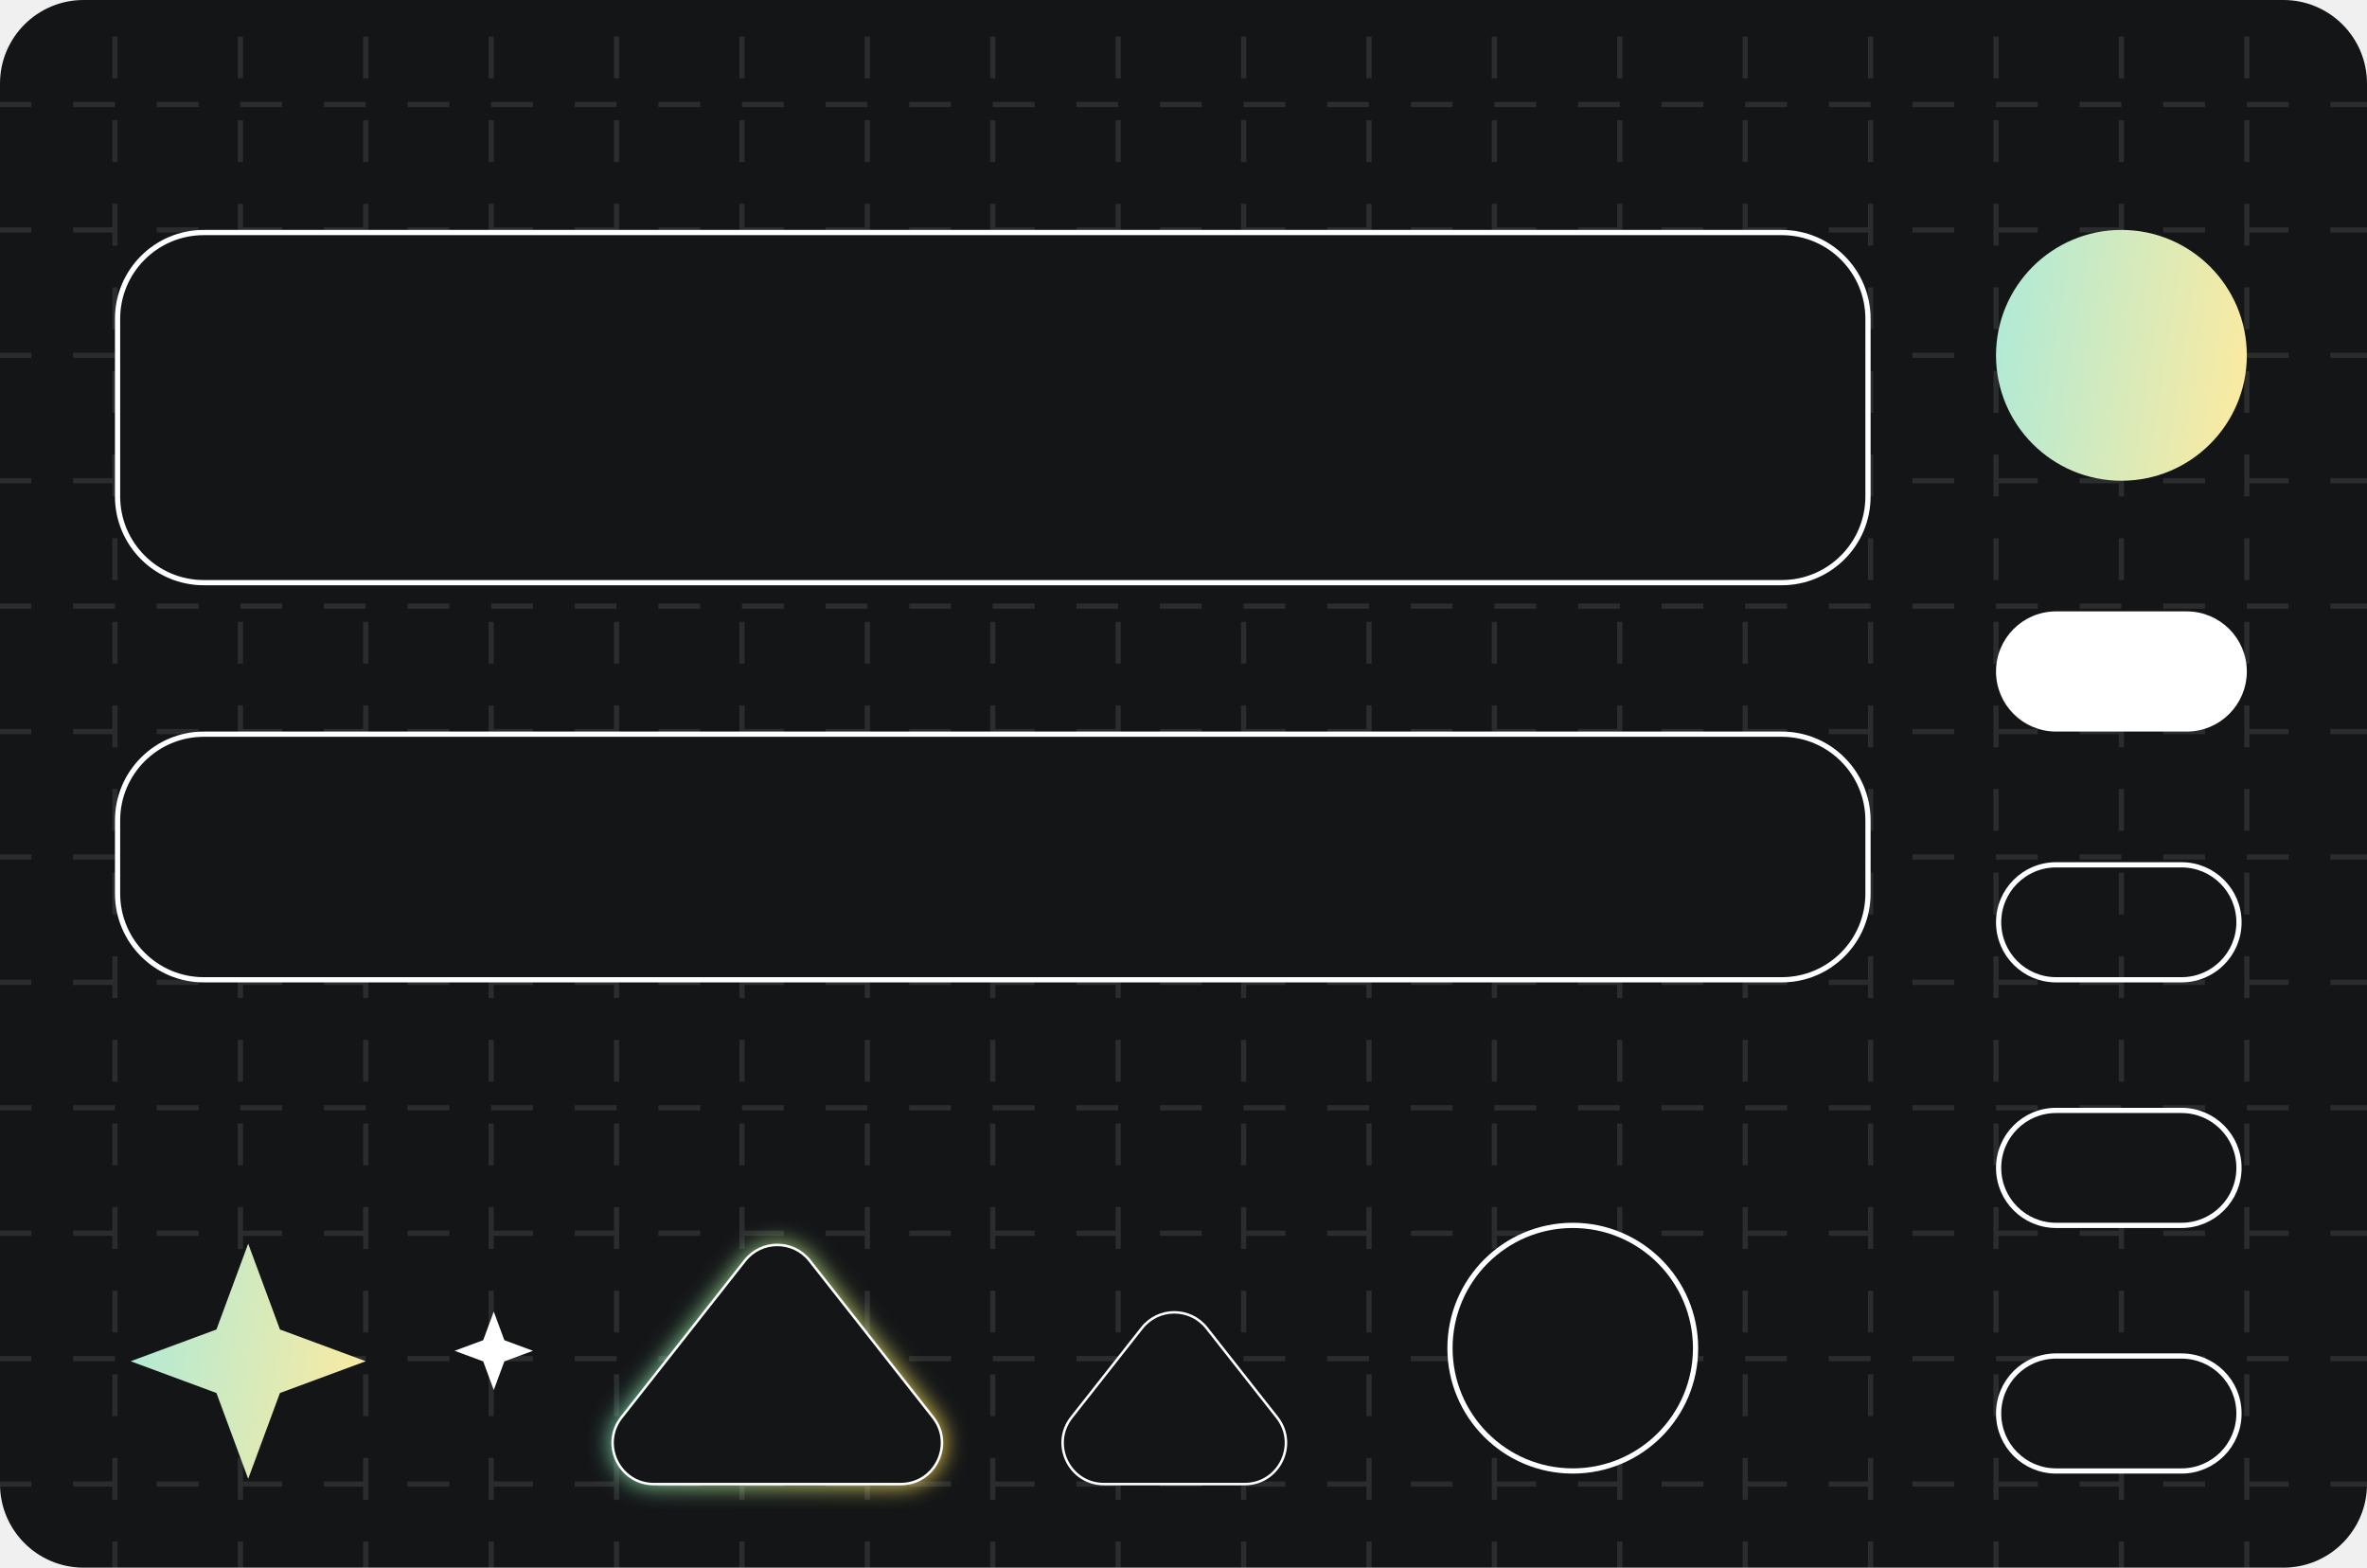
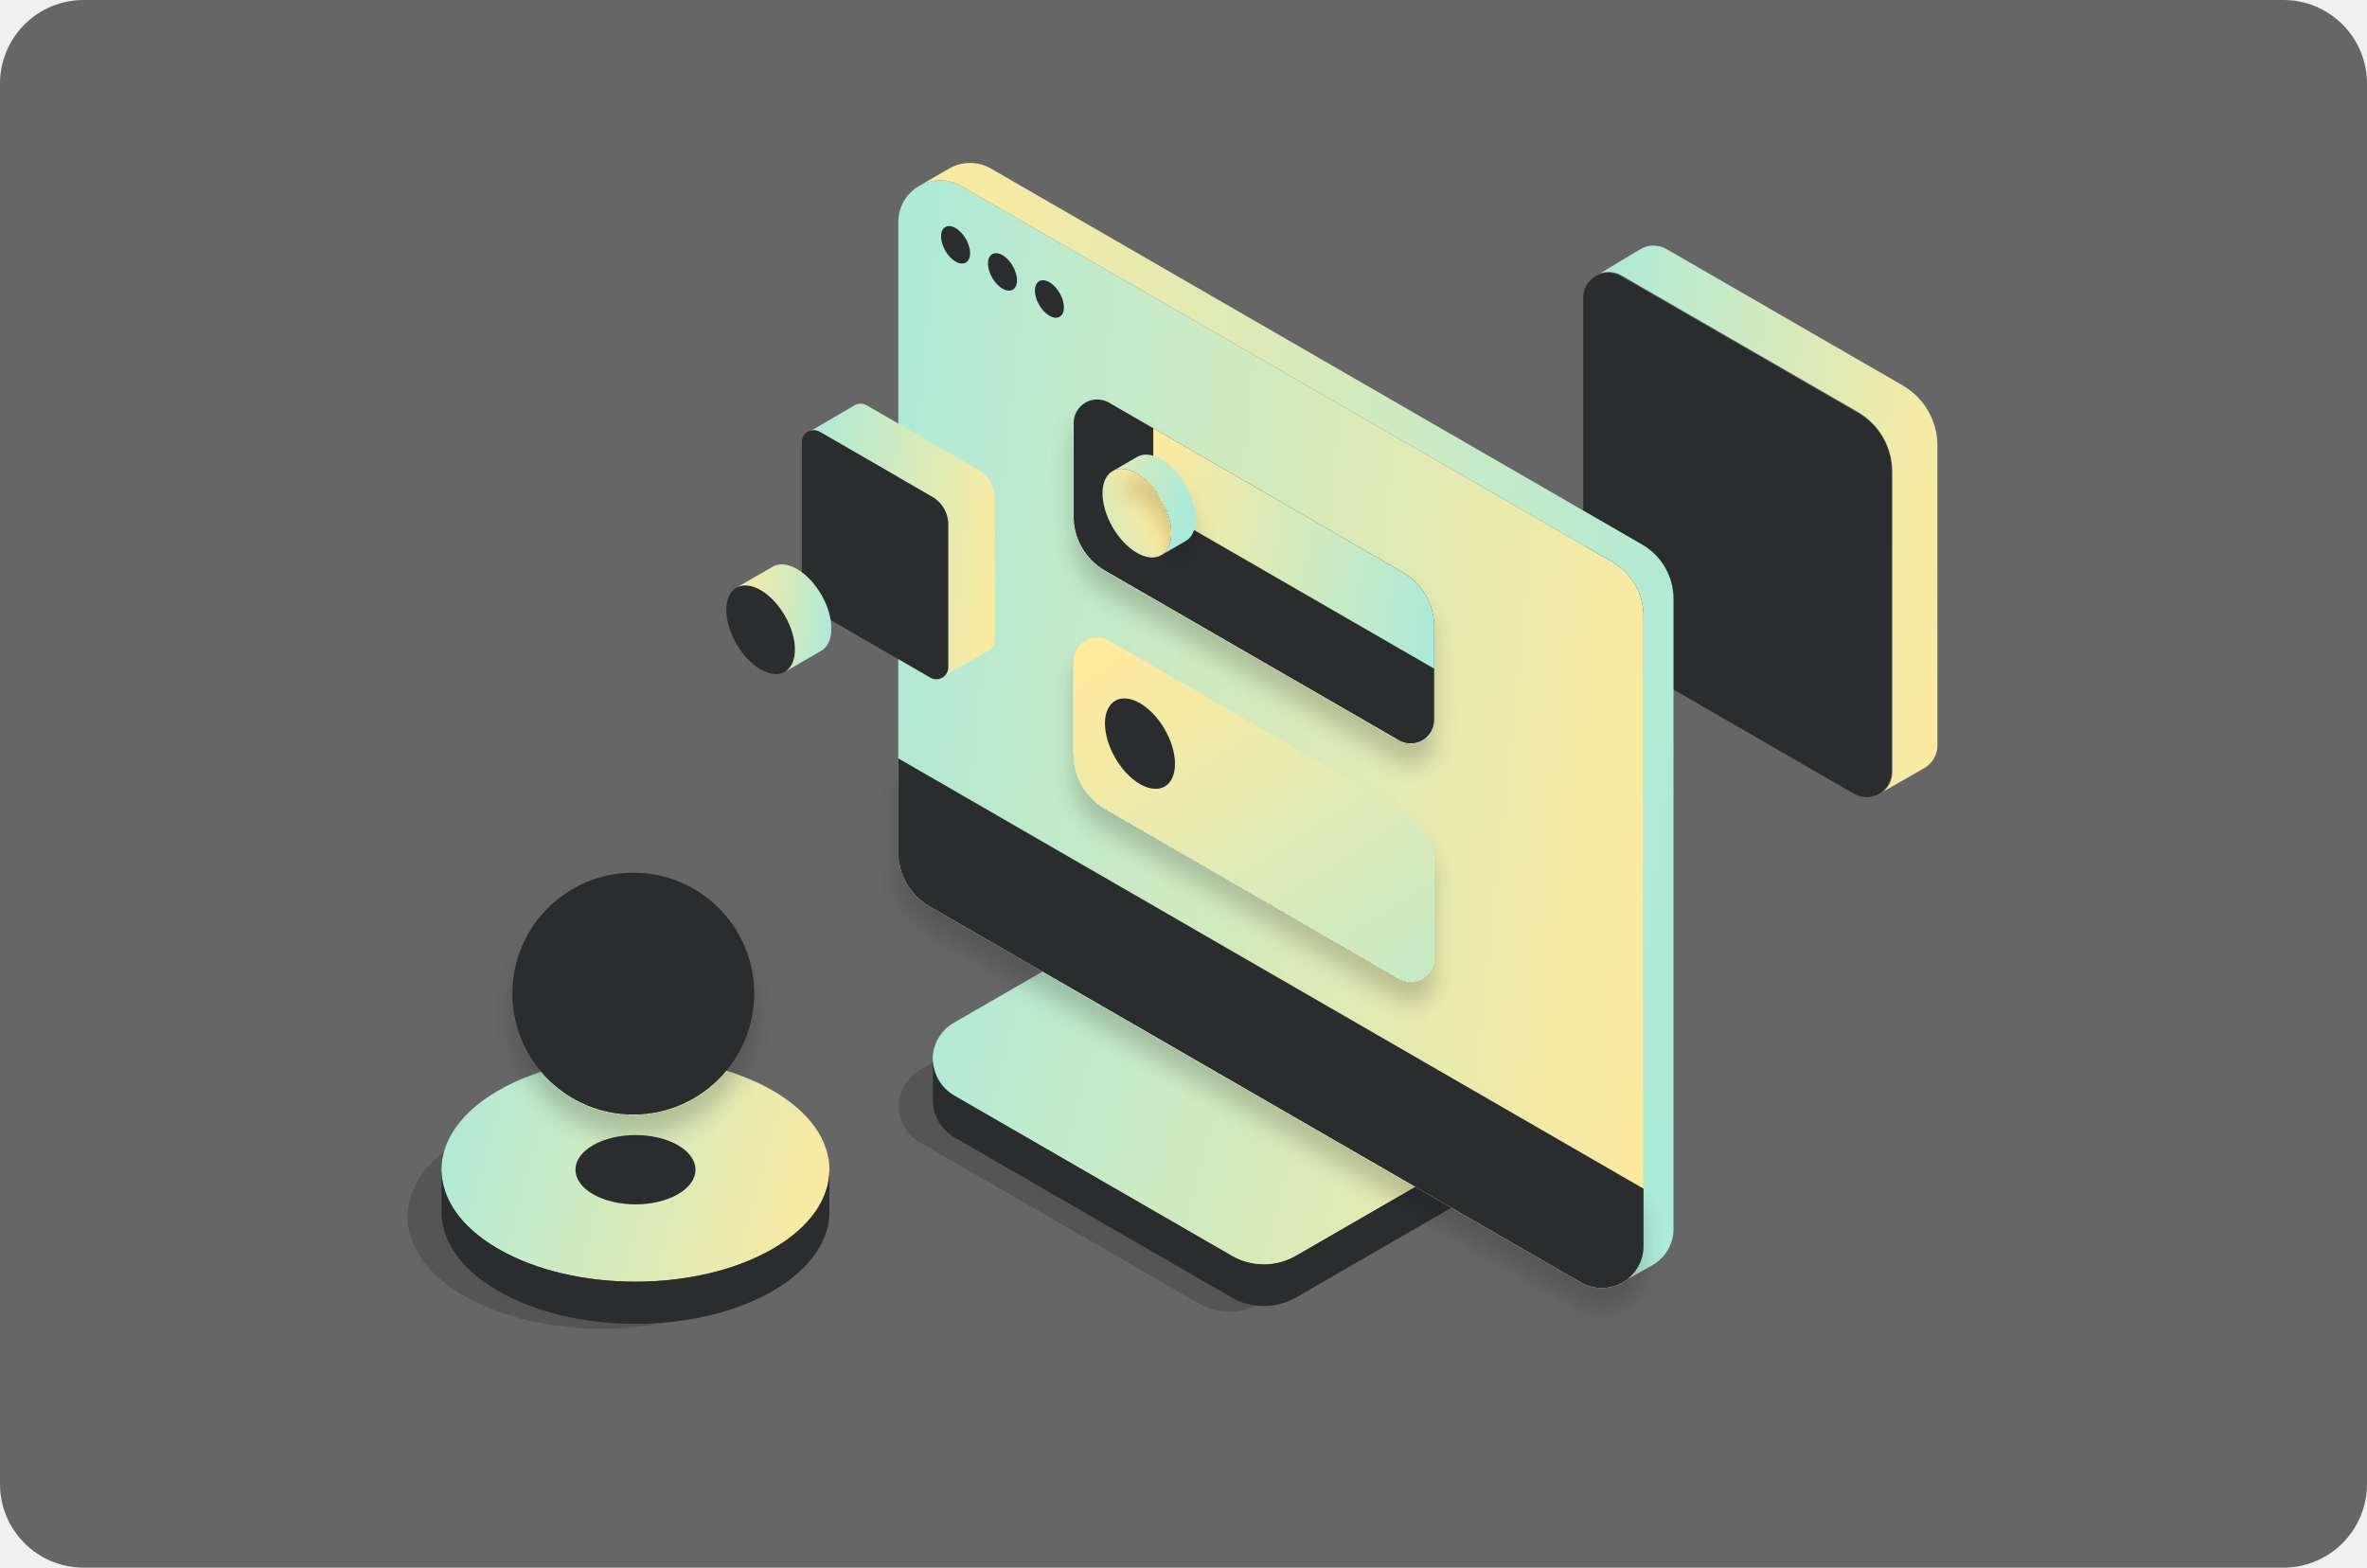
<svg xmlns="http://www.w3.org/2000/svg" width="453" height="300" viewBox="0 0 453 300" fill="none">
-   <g clip-path="url(#clip0_443_3639)">
-     <rect width="453" height="300" rx="16" fill="#131517" />
-     <g opacity="0.1">
-       <path d="M22 -9V308.5" stroke="white" stroke-dasharray="8 8" />
-       <path d="M46 -9V308.5" stroke="white" stroke-dasharray="8 8" />
-       <path d="M70 -9V308.5" stroke="white" stroke-dasharray="8 8" />
-       <path d="M94 -9V308.5" stroke="white" stroke-dasharray="8 8" />
-       <path d="M118 -9V308.5" stroke="white" stroke-dasharray="8 8" />
-       <path d="M142 -9V308.5" stroke="white" stroke-dasharray="8 8" />
-       <path d="M166 -9V308.5" stroke="white" stroke-dasharray="8 8" />
-       <path d="M190 -9V308.5" stroke="white" stroke-dasharray="8 8" />
-       <path d="M214 -9V308.5" stroke="white" stroke-dasharray="8 8" />
-       <path d="M238 -9V308.5" stroke="white" stroke-dasharray="8 8" />
-       <path d="M262 -9V308.5" stroke="white" stroke-dasharray="8 8" />
-       <path d="M286 -9V308.5" stroke="white" stroke-dasharray="8 8" />
-       <path d="M310 -9V308.5" stroke="white" stroke-dasharray="8 8" />
-       <path d="M334 -9V308.5" stroke="white" stroke-dasharray="8 8" />
-       <path d="M358 -9V308.5" stroke="white" stroke-dasharray="8 8" />
-       <path d="M382 -9V308.5" stroke="white" stroke-dasharray="8 8" />
-       <path d="M406 -9V308.5" stroke="white" stroke-dasharray="8 8" />
-       <path d="M430 -9V308.5" stroke="white" stroke-dasharray="8 8" />
-       <path d="M-2 284H454" stroke="white" stroke-dasharray="8 8" />
-       <path d="M-2 260H454" stroke="white" stroke-dasharray="8 8" />
-       <path d="M-2 236L454 236" stroke="white" stroke-dasharray="8 8" />
-       <path d="M-2 212L454 212" stroke="white" stroke-dasharray="8 8" />
-       <path d="M-2 188L454 188" stroke="white" stroke-dasharray="8 8" />
-       <path d="M-2 164L454 164" stroke="white" stroke-dasharray="8 8" />
-       <path d="M-2 140L454 140" stroke="white" stroke-dasharray="8 8" />
-       <path d="M-2 116L454 116" stroke="white" stroke-dasharray="8 8" />
-       <path d="M-2 92L454 92" stroke="white" stroke-dasharray="8 8" />
-       <path d="M-2 68L454 68" stroke="white" stroke-dasharray="8 8" />
-       <path d="M-2 44L454 44" stroke="white" stroke-dasharray="8 8" />
-       <path d="M-2 20L454 20" stroke="white" stroke-dasharray="8 8" />
-     </g>
-     <rect x="22.5" y="140.5" width="335" height="47" rx="16.5" fill="#131517" stroke="white" />
-     <rect x="382.5" y="259.5" width="46" height="22" rx="11" fill="#131517" stroke="white" />
-     <rect x="382.5" y="117.5" width="47" height="22" rx="11" fill="white" stroke="white" />
-     <rect x="382.5" y="165.5" width="46" height="22" rx="11" stroke="white" />
-     <rect x="382.5" y="212.5" width="46" height="22" rx="11" fill="#131517" stroke="white" />
-     <rect x="382" y="44" width="48" height="48" rx="24" fill="url(#paint0_linear_443_3639)" />
-     <path d="M47.5 238L53.577 254.423L70 260.5L53.577 266.577L47.5 283L41.423 266.577L25 260.5L41.423 254.423L47.5 238Z" fill="url(#paint1_linear_443_3639)" />
-     <g style="mix-blend-mode:hard-light" filter="url(#filter0_f_443_3639)">
-       <path d="M142.375 241.099C145.628 236.967 151.89 236.967 155.143 241.099L178.762 271.099C182.958 276.429 179.161 284.25 172.378 284.25H125.14C118.357 284.25 114.56 276.429 118.756 271.099L142.375 241.099Z" fill="url(#paint2_linear_443_3639)" />
-       <path d="M142.563 241.247C145.72 237.236 151.798 237.236 154.955 241.247L178.574 271.247C182.647 276.42 178.962 284.011 172.378 284.011H125.14C118.556 284.011 114.871 276.42 118.944 271.247L142.563 241.247Z" stroke="url(#paint3_linear_443_3639)" stroke-width="0.478" />
-     </g>
-     <path d="M142.563 241.247C145.72 237.236 151.798 237.236 154.955 241.247L178.574 271.247C182.647 276.42 178.962 284.011 172.378 284.011H125.14C118.556 284.011 114.871 276.42 118.944 271.247L142.563 241.247Z" fill="#131517" stroke="white" stroke-width="0.478" />
-     <path d="M218.544 254.144C221.701 250.136 227.776 250.136 230.933 254.144L244.405 271.245C248.48 276.417 244.795 284.011 238.21 284.011H211.267C204.682 284.011 200.997 276.417 205.072 271.245L218.544 254.144Z" fill="#131517" stroke="white" stroke-width="0.478" />
-     <circle cx="301" cy="258" r="23.5" fill="#131517" stroke="white" />
-     <path d="M94.5 251L96.526 256.474L102 258.5L96.526 260.526L94.5 266L92.474 260.526L87 258.5L92.474 256.474L94.5 251Z" fill="white" />
-     <rect x="22.5" y="44.5" width="335" height="67" rx="16.5" fill="#131517" stroke="white" />
+   <rect width="453" height="300" rx="16" fill="#121212" fill-opacity="0.62" />
+   <path opacity="0.3" fill-rule="evenodd" clip-rule="evenodd" d="M248.852 169.598C245.153 167.463 240.587 167.467 236.874 169.611C223.922 177.089 193.133 194.865 176.015 204.748C173.54 206.177 172.009 208.815 172 211.668C171.991 214.521 173.505 217.155 175.971 218.579C199.285 232.04 212.016 239.39 229.4 249.426C233.099 251.562 237.665 251.557 241.378 249.414C254.33 241.936 285.119 224.16 302.237 214.276C304.712 212.847 306.243 210.21 306.252 207.357C306.261 204.504 304.747 201.869 302.281 200.445C278.967 186.985 266.236 179.635 248.852 169.598Z" fill="#2A2C2E" />
+   <path opacity="0.3" fill-rule="evenodd" clip-rule="evenodd" d="M88.866 217.691C103.355 209.326 126.88 209.326 141.369 217.691C155.857 226.056 155.857 239.638 141.369 248.003C126.88 256.368 103.355 256.368 88.866 248.003C74.378 239.638 74.378 226.056 88.866 217.691Z" fill="#2A2C2E" />
+   <path fill-rule="evenodd" clip-rule="evenodd" d="M255.352 160.598C251.653 158.463 247.087 158.467 243.374 160.611C230.422 168.089 199.633 185.865 182.515 195.748C180.04 197.177 178.509 199.815 178.5 202.668C178.491 205.521 180.005 208.155 182.471 209.579C205.785 223.04 218.516 230.39 235.9 240.426C239.599 242.562 244.165 242.557 247.878 240.414C260.83 232.936 291.619 215.16 308.737 205.276C311.212 203.847 312.743 201.21 312.752 198.357C312.761 195.504 311.247 192.869 308.781 191.445C285.467 177.985 272.736 170.635 255.352 160.598Z" fill="url(#paint0_linear_644_4457)" />
+   <path fill-rule="evenodd" clip-rule="evenodd" d="M312.463 198.349V198.487C312.414 201.39 310.846 204.06 308.326 205.515C284.838 219.076 265.621 230.171 248.085 240.295C244.244 242.512 239.513 242.512 235.673 240.295C218.137 230.171 206.155 223.253 182.667 209.692C180.107 208.214 178.529 205.482 178.529 202.526C178.529 202.526 178.529 207.544 178.529 210.5C178.529 213.456 180.107 216.188 182.667 217.666C206.155 231.227 218.137 238.145 235.673 248.269C239.513 250.486 244.244 250.486 248.085 248.269C265.621 238.145 284.838 227.049 308.326 213.489C310.886 212.011 312.463 209.279 312.463 206.323V198.349Z" fill="#2A2C2E" />
+   <path fill-rule="evenodd" clip-rule="evenodd" d="M306.314 52.276C307.637 51.853 309.095 51.997 310.325 52.707C327.926 62.869 338.776 69.134 355.518 78.799C359.63 81.174 362.163 85.562 362.163 90.31C362.163 120.636 362.163 115.724 362.163 147.697C362.163 149.156 361.526 150.524 360.448 151.46C363.064 149.988 367.195 147.611 368.297 146.975C369.839 146.084 370.789 144.439 370.789 142.658C370.789 110.685 370.789 115.597 370.789 85.271C370.789 80.522 368.256 76.134 364.143 73.76C347.402 64.094 336.552 57.83 318.951 47.668C317.408 46.777 315.508 46.777 313.966 47.668C312.424 48.558 306.314 52.276 306.314 52.276Z" fill="url(#paint1_linear_644_4457)" />
+   <path fill-rule="evenodd" clip-rule="evenodd" d="M362.011 90.119C362.011 85.551 359.574 81.331 355.619 79.047C344.532 72.646 321.811 59.528 310.191 52.82C308.708 51.963 306.881 51.963 305.397 52.82C303.914 53.676 303 55.259 303 56.971C303 71.395 303 100.85 303 114.603C303 119.17 305.437 123.391 309.392 125.674C320.479 132.075 343.2 145.193 354.82 151.902C356.303 152.758 358.13 152.758 359.614 151.902C361.097 151.046 362.011 149.463 362.011 147.75C362.011 133.326 362.011 103.872 362.011 90.119Z" fill="#2A2C2E" />
+   <path fill-rule="evenodd" clip-rule="evenodd" d="M95.366 208.691C109.855 200.326 133.38 200.326 147.869 208.691C162.357 217.056 162.357 230.639 147.869 239.004C133.38 247.368 109.855 247.368 95.366 239.004C80.878 230.639 80.878 217.056 95.366 208.691Z" fill="url(#paint2_linear_644_4457)" />
+   <path fill-rule="evenodd" clip-rule="evenodd" d="M158.735 231.324H158.721C158.99 237.006 155.372 242.737 147.869 247.07C133.38 255.434 109.855 255.434 95.367 247.07C87.863 242.737 84.246 237.006 84.514 231.324H84.5V223.847C84.5 229.334 88.123 234.821 95.367 239.003C109.855 247.368 133.38 247.368 147.869 239.003C155.113 234.821 158.735 229.334 158.735 223.847V231.324Z" fill="#2A2C2E" />
+   <path fill-rule="evenodd" clip-rule="evenodd" d="M113.494 219.157C117.978 216.568 125.258 216.568 129.742 219.157C134.226 221.746 134.226 225.949 129.742 228.538C125.258 231.127 117.978 231.127 113.494 228.538C109.01 225.949 109.01 221.746 113.494 219.157Z" fill="#2A2C2E" />
+   <g filter="url(#filter0_d_644_4457)">
+     <path fill-rule="evenodd" clip-rule="evenodd" d="M121.202 167C133.979 167 144.352 177.373 144.352 190.149C144.352 202.926 133.979 213.299 121.202 213.299C108.426 213.299 98.053 202.926 98.053 190.149C98.053 177.373 108.426 167 121.202 167Z" fill="#2A2C2E" />
  </g>
+   <path fill-rule="evenodd" clip-rule="evenodd" d="M314.544 117.916C314.544 113.629 312.257 109.667 308.544 107.524C286.974 95.07 213.1 52.419 183.916 35.57C181.441 34.141 178.391 34.141 175.916 35.57C173.441 36.999 171.916 39.64 171.916 42.498V163.068C171.916 167.355 174.203 171.317 177.916 173.46C199.486 185.914 273.36 228.565 302.544 245.415C305.019 246.844 308.069 246.844 310.544 245.415C313.019 243.985 314.544 241.344 314.544 238.486V117.916Z" fill="url(#paint3_linear_644_4457)" />
+   <path fill-rule="evenodd" clip-rule="evenodd" d="M176.088 35.474C178.531 34.141 181.498 34.173 183.917 35.569C213.101 52.419 286.975 95.07 308.545 107.523C312.258 109.667 314.545 113.629 314.545 117.916V238.486C314.545 240.95 313.411 243.254 311.512 244.757C313.041 243.922 314.972 242.858 316.28 242.103C318.755 240.674 320.28 238.033 320.28 235.175V114.605C320.28 110.317 317.993 106.356 314.28 104.212C292.71 91.759 218.836 49.108 189.652 32.258C187.177 30.829 184.127 30.829 181.652 32.258C179.177 33.687 176.088 35.473 176.088 35.473V35.474Z" fill="url(#paint4_linear_644_4457)" />
+   <g filter="url(#filter1_d_644_4457)">
+     <path fill-rule="evenodd" clip-rule="evenodd" d="M314.544 227.478L171.916 145.132V163.068C171.916 167.355 174.203 171.316 177.916 173.46C199.486 185.913 273.36 228.564 302.544 245.414C305.019 246.843 308.069 246.843 310.544 245.414C313.019 243.985 314.544 241.344 314.544 238.486V227.478Z" fill="#2A2C2E" />
+   </g>
+   <path fill-rule="evenodd" clip-rule="evenodd" d="M155.096 82.496C155.721 82.296 156.41 82.364 156.991 82.7C165.307 87.501 170.433 90.461 178.344 95.028C180.287 96.15 181.484 98.223 181.484 100.467C181.484 114.795 181.484 112.474 181.484 127.581C181.484 128.27 181.182 128.916 180.673 129.359C181.909 128.663 188.675 124.789 189.195 124.488C189.924 124.067 190.373 123.29 190.373 122.449V95.334C190.373 93.091 189.176 91.017 187.233 89.896C179.323 85.329 174.196 82.369 165.88 77.568C165.152 77.147 164.254 77.147 163.525 77.568C162.797 77.988 155.096 82.496 155.096 82.496Z" fill="url(#paint5_linear_644_4457)" />
+   <path fill-rule="evenodd" clip-rule="evenodd" d="M181.483 100.347C181.483 98.177 180.325 96.173 178.447 95.088C173.181 92.049 162.391 85.819 156.873 82.632C156.168 82.226 155.3 82.226 154.596 82.632C153.891 83.039 153.457 83.791 153.457 84.605C153.457 91.454 153.457 105.443 153.457 111.975C153.457 114.144 154.615 116.148 156.493 117.233C161.758 120.273 172.549 126.502 178.067 129.689C178.772 130.095 179.64 130.095 180.344 129.689C181.049 129.282 181.483 128.53 181.483 127.717C181.483 120.867 181.483 106.878 181.483 100.347Z" fill="#2A2C2E" />
+   <path fill-rule="evenodd" clip-rule="evenodd" d="M182.88 43.641C184.412 44.526 185.656 46.68 185.656 48.449C185.656 50.218 184.412 50.937 182.88 50.052C181.348 49.167 180.104 47.013 180.104 45.244C180.104 43.475 181.348 42.757 182.88 43.641Z" fill="#2A2C2E" />
+   <path fill-rule="evenodd" clip-rule="evenodd" d="M191.859 48.826C193.392 49.71 194.635 51.865 194.635 53.634C194.635 55.403 193.392 56.121 191.859 55.236C190.327 54.352 189.084 52.197 189.084 50.428C189.084 48.659 190.327 47.941 191.859 48.826Z" fill="#2A2C2E" />
+   <path fill-rule="evenodd" clip-rule="evenodd" d="M200.838 54.01C202.37 54.895 203.614 57.049 203.614 58.818C203.614 60.587 202.37 61.305 200.838 60.421C199.306 59.536 198.062 57.382 198.062 55.613C198.062 53.844 199.306 53.125 200.838 54.01Z" fill="#2A2C2E" />
+   <g filter="url(#filter2_d_644_4457)">
+     <path fill-rule="evenodd" clip-rule="evenodd" d="M274.48 165.462C274.48 161.175 272.192 157.214 268.48 155.07C255.663 147.67 225.686 130.363 212.229 122.593C210.836 121.79 209.121 121.79 207.729 122.593C206.336 123.397 205.479 124.883 205.479 126.491C205.479 131.923 205.479 139.106 205.479 144.338C205.479 148.626 207.766 152.587 211.479 154.731C224.295 162.131 254.272 179.437 267.73 187.207C269.122 188.011 270.837 188.011 272.23 187.207C273.622 186.403 274.48 184.918 274.48 183.31C274.48 177.878 274.48 170.695 274.48 165.462Z" fill="url(#paint6_linear_644_4457)" />
+   </g>
+   <g filter="url(#filter3_d_644_4457)">
+     <path fill-rule="evenodd" clip-rule="evenodd" d="M274.48 119.917C274.48 115.63 272.192 111.668 268.48 109.524C255.663 102.125 225.686 84.818 212.229 77.048C210.836 76.244 209.121 76.244 207.729 77.048C206.336 77.852 205.479 79.337 205.479 80.945C205.479 86.378 205.479 93.561 205.479 98.793C205.479 103.08 207.766 107.042 211.479 109.185C224.295 116.585 254.272 133.892 267.73 141.662C269.122 142.466 270.837 142.466 272.23 141.662C273.622 140.858 274.48 139.372 274.48 137.765C274.48 132.332 274.48 125.149 274.48 119.917Z" fill="#2A2C2E" />
+   </g>
+   <path fill-rule="evenodd" clip-rule="evenodd" d="M220.715 81.948V89.996C220.715 94.283 223.002 98.244 226.715 100.388L274.479 127.965V119.917C274.479 115.63 272.191 111.668 268.479 109.524L220.715 81.948Z" fill="url(#paint7_linear_644_4457)" />
+   <path fill-rule="evenodd" clip-rule="evenodd" d="M218.171 134.57C221.87 136.706 224.873 141.907 224.873 146.179C224.873 150.45 221.87 152.184 218.171 150.048C214.472 147.913 211.469 142.711 211.469 138.44C211.469 134.168 214.472 132.435 218.171 134.57Z" fill="#2A2C2E" />
+   <path fill-rule="evenodd" clip-rule="evenodd" d="M217.573 90.611C221.201 92.706 224.146 97.807 224.146 101.996C224.146 106.185 221.201 107.885 217.573 105.791C213.946 103.696 211 98.595 211 94.406C211 90.217 213.946 88.516 217.573 90.611Z" fill="url(#paint8_linear_644_4457)" />
+   <g filter="url(#filter4_d_644_4457)">
+     <path fill-rule="evenodd" clip-rule="evenodd" d="M213.059 90.079L217.485 87.525C217.578 87.464 217.675 87.408 217.774 87.358L217.774 87.358C218.95 86.76 220.534 86.892 222.274 87.896C225.902 89.991 228.847 95.092 228.847 99.281C228.847 101.408 228.088 102.893 226.865 103.566L222.227 106.245C223.412 105.557 224.145 104.086 224.145 101.996C224.145 97.807 221.2 92.705 217.572 90.611C215.826 89.602 214.237 89.474 213.059 90.079Z" fill="url(#paint9_linear_644_4457)" />
+   </g>
+   <path fill-rule="evenodd" clip-rule="evenodd" d="M145.573 112.919C149.201 115.013 152.146 120.114 152.146 124.303C152.146 128.492 149.201 130.193 145.573 128.098C141.946 126.004 139 120.903 139 116.714C139 112.525 141.946 110.824 145.573 112.919Z" fill="#2A2C2E" />
+   <path fill-rule="evenodd" clip-rule="evenodd" d="M141.061 112.387L147.751 108.525C147.845 108.464 147.941 108.408 148.04 108.358H148.041C149.217 107.76 150.8 107.892 152.54 108.896C156.168 110.991 159.113 116.092 159.113 120.281C159.113 122.408 158.354 123.893 157.132 124.566L150.228 128.553C151.413 127.864 152.147 126.394 152.147 124.303C152.147 120.114 149.202 115.013 145.574 112.919C143.827 111.91 142.239 111.781 141.061 112.387Z" fill="url(#paint10_linear_644_4457)" />
  <defs>
-     <filter id="filter0_f_443_3639" x="112.555" y="233.555" width="72.407" height="55.14" filterUnits="userSpaceOnUse" color-interpolation-filters="sRGB">
+     <filter id="filter0_d_644_4457" x="94.053" y="167" width="54.299" height="54.299" filterUnits="userSpaceOnUse" color-interpolation-filters="sRGB">
      <feFlood flood-opacity="0" result="BackgroundImageFix" />
-       <feBlend mode="normal" in="SourceGraphic" in2="BackgroundImageFix" result="shape" />
-       <feGaussianBlur stdDeviation="2.222" result="effect1_foregroundBlur_443_3639" />
+       <feColorMatrix in="SourceAlpha" type="matrix" values="0 0 0 0 0 0 0 0 0 0 0 0 0 0 0 0 0 0 127 0" result="hardAlpha" />
+       <feOffset dy="4" />
+       <feGaussianBlur stdDeviation="2" />
+       <feComposite in2="hardAlpha" operator="out" />
+       <feColorMatrix type="matrix" values="0 0 0 0 0.082 0 0 0 0 0.082 0 0 0 0 0.086 0 0 0 0.2 0" />
+       <feBlend mode="normal" in2="BackgroundImageFix" result="effect1_dropShadow_644_4457" />
+       <feBlend mode="normal" in="SourceGraphic" in2="effect1_dropShadow_644_4457" result="shape" />
    </filter>
-     <linearGradient id="paint0_linear_443_3639" x1="380.993" y1="44" x2="436.167" y2="52.647" gradientUnits="userSpaceOnUse">
+     <filter id="filter1_d_644_4457" x="167.916" y="145.132" width="150.629" height="109.354" filterUnits="userSpaceOnUse" color-interpolation-filters="sRGB">
+       <feFlood flood-opacity="0" result="BackgroundImageFix" />
+       <feColorMatrix in="SourceAlpha" type="matrix" values="0 0 0 0 0 0 0 0 0 0 0 0 0 0 0 0 0 0 127 0" result="hardAlpha" />
+       <feOffset dy="4" />
+       <feGaussianBlur stdDeviation="2" />
+       <feComposite in2="hardAlpha" operator="out" />
+       <feColorMatrix type="matrix" values="0 0 0 0 0.082 0 0 0 0 0.082 0 0 0 0 0.086 0 0 0 0.2 0" />
+       <feBlend mode="normal" in2="BackgroundImageFix" result="effect1_dropShadow_644_4457" />
+       <feBlend mode="normal" in="SourceGraphic" in2="effect1_dropShadow_644_4457" result="shape" />
+     </filter>
+     <filter id="filter2_d_644_4457" x="201.479" y="121.991" width="77.002" height="73.82" filterUnits="userSpaceOnUse" color-interpolation-filters="sRGB">
+       <feFlood flood-opacity="0" result="BackgroundImageFix" />
+       <feColorMatrix in="SourceAlpha" type="matrix" values="0 0 0 0 0 0 0 0 0 0 0 0 0 0 0 0 0 0 127 0" result="hardAlpha" />
+       <feOffset dy="4" />
+       <feGaussianBlur stdDeviation="2" />
+       <feComposite in2="hardAlpha" operator="out" />
+       <feColorMatrix type="matrix" values="0 0 0 0 0.082 0 0 0 0 0.082 0 0 0 0 0.086 0 0 0 0.2 0" />
+       <feBlend mode="normal" in2="BackgroundImageFix" result="effect1_dropShadow_644_4457" />
+       <feBlend mode="normal" in="SourceGraphic" in2="effect1_dropShadow_644_4457" result="shape" />
+     </filter>
+     <filter id="filter3_d_644_4457" x="201.479" y="76.445" width="77.002" height="73.82" filterUnits="userSpaceOnUse" color-interpolation-filters="sRGB">
+       <feFlood flood-opacity="0" result="BackgroundImageFix" />
+       <feColorMatrix in="SourceAlpha" type="matrix" values="0 0 0 0 0 0 0 0 0 0 0 0 0 0 0 0 0 0 127 0" result="hardAlpha" />
+       <feOffset dy="4" />
+       <feGaussianBlur stdDeviation="2" />
+       <feComposite in2="hardAlpha" operator="out" />
+       <feColorMatrix type="matrix" values="0 0 0 0 0.082 0 0 0 0 0.082 0 0 0 0 0.086 0 0 0 0.2 0" />
+       <feBlend mode="normal" in2="BackgroundImageFix" result="effect1_dropShadow_644_4457" />
+       <feBlend mode="normal" in="SourceGraphic" in2="effect1_dropShadow_644_4457" result="shape" />
+     </filter>
+     <filter id="filter4_d_644_4457" x="209.059" y="87" width="23.787" height="27.246" filterUnits="userSpaceOnUse" color-interpolation-filters="sRGB">
+       <feFlood flood-opacity="0" result="BackgroundImageFix" />
+       <feColorMatrix in="SourceAlpha" type="matrix" values="0 0 0 0 0 0 0 0 0 0 0 0 0 0 0 0 0 0 127 0" result="hardAlpha" />
+       <feOffset dy="4" />
+       <feGaussianBlur stdDeviation="2" />
+       <feComposite in2="hardAlpha" operator="out" />
+       <feColorMatrix type="matrix" values="0 0 0 0 0.082 0 0 0 0 0.082 0 0 0 0 0.086 0 0 0 0.2 0" />
+       <feBlend mode="normal" in2="BackgroundImageFix" result="effect1_dropShadow_644_4457" />
+       <feBlend mode="normal" in="SourceGraphic" in2="effect1_dropShadow_644_4457" result="shape" />
+     </filter>
+     <linearGradient id="paint0_linear_644_4457" x1="175.683" y1="159" x2="324.251" y2="196.65" gradientUnits="userSpaceOnUse">
      <stop stop-color="#ABEADA" />
      <stop offset="1" stop-color="#FFEA9E" />
    </linearGradient>
-     <linearGradient id="paint1_linear_443_3639" x1="24.056" y1="238" x2="75.782" y2="246.107" gradientUnits="userSpaceOnUse">
+     <linearGradient id="paint1_linear_644_4457" x1="304.962" y1="47" x2="380.19" y2="54.277" gradientUnits="userSpaceOnUse">
      <stop stop-color="#ABEADA" />
      <stop offset="1" stop-color="#FFEA9E" />
    </linearGradient>
-     <linearGradient id="paint2_linear_443_3639" x1="115.667" y1="238" x2="187.161" y2="253.388" gradientUnits="userSpaceOnUse">
+     <linearGradient id="paint2_linear_644_4457" x1="82.942" y1="202.417" x2="164.37" y2="224.521" gradientUnits="userSpaceOnUse">
      <stop stop-color="#ABEADA" />
      <stop offset="1" stop-color="#FFEA9E" />
    </linearGradient>
-     <linearGradient id="paint3_linear_443_3639" x1="115.667" y1="238" x2="187.161" y2="253.388" gradientUnits="userSpaceOnUse">
+     <linearGradient id="paint3_linear_644_4457" x1="168.923" y1="34.498" x2="335.05" y2="52.015" gradientUnits="userSpaceOnUse">
      <stop stop-color="#ABEADA" />
      <stop offset="1" stop-color="#FFEA9E" />
    </linearGradient>
-     <clipPath id="clip0_443_3639">
-       <rect width="453" height="300" rx="16" fill="white" />
-     </clipPath>
+     <linearGradient id="paint4_linear_644_4457" x1="173.062" y1="31.186" x2="340.998" y2="48.956" gradientUnits="userSpaceOnUse">
+       <stop stop-color="#FFEA9E" />
+       <stop offset="1" stop-color="#ABEADA" />
+     </linearGradient>
+     <linearGradient id="paint5_linear_644_4457" x1="154.356" y1="77.252" x2="195.439" y2="81.611" gradientUnits="userSpaceOnUse">
+       <stop stop-color="#ABEADA" />
+       <stop offset="1" stop-color="#FFEA9E" />
+     </linearGradient>
+     <linearGradient id="paint6_linear_644_4457" x1="253.5" y1="100" x2="320.459" y2="204.803" gradientUnits="userSpaceOnUse">
+       <stop stop-color="#FFEA9E" />
+       <stop offset="1" stop-color="#ABEADA" />
+     </linearGradient>
+     <linearGradient id="paint7_linear_644_4457" x1="219.587" y1="81.948" x2="280.851" y2="93.166" gradientUnits="userSpaceOnUse">
+       <stop stop-color="#FFEA9E" />
+       <stop offset="1" stop-color="#ABEADA" />
+     </linearGradient>
+     <linearGradient id="paint8_linear_644_4457" x1="199" y1="95.5" x2="216.603" y2="88.167" gradientUnits="userSpaceOnUse">
+       <stop stop-color="#ABEADA" />
+       <stop offset="1" stop-color="#FFEA9E" />
+     </linearGradient>
+     <linearGradient id="paint9_linear_644_4457" x1="204" y1="79" x2="230.121" y2="88.875" gradientUnits="userSpaceOnUse">
+       <stop stop-color="#FFEA9E" />
+       <stop offset="1" stop-color="#ABEADA" />
+     </linearGradient>
+     <linearGradient id="paint10_linear_644_4457" x1="140.682" y1="108" x2="161.547" y2="110.872" gradientUnits="userSpaceOnUse">
+       <stop stop-color="#FFEA9E" />
+       <stop offset="1" stop-color="#ABEADA" />
+     </linearGradient>
  </defs>
</svg>
